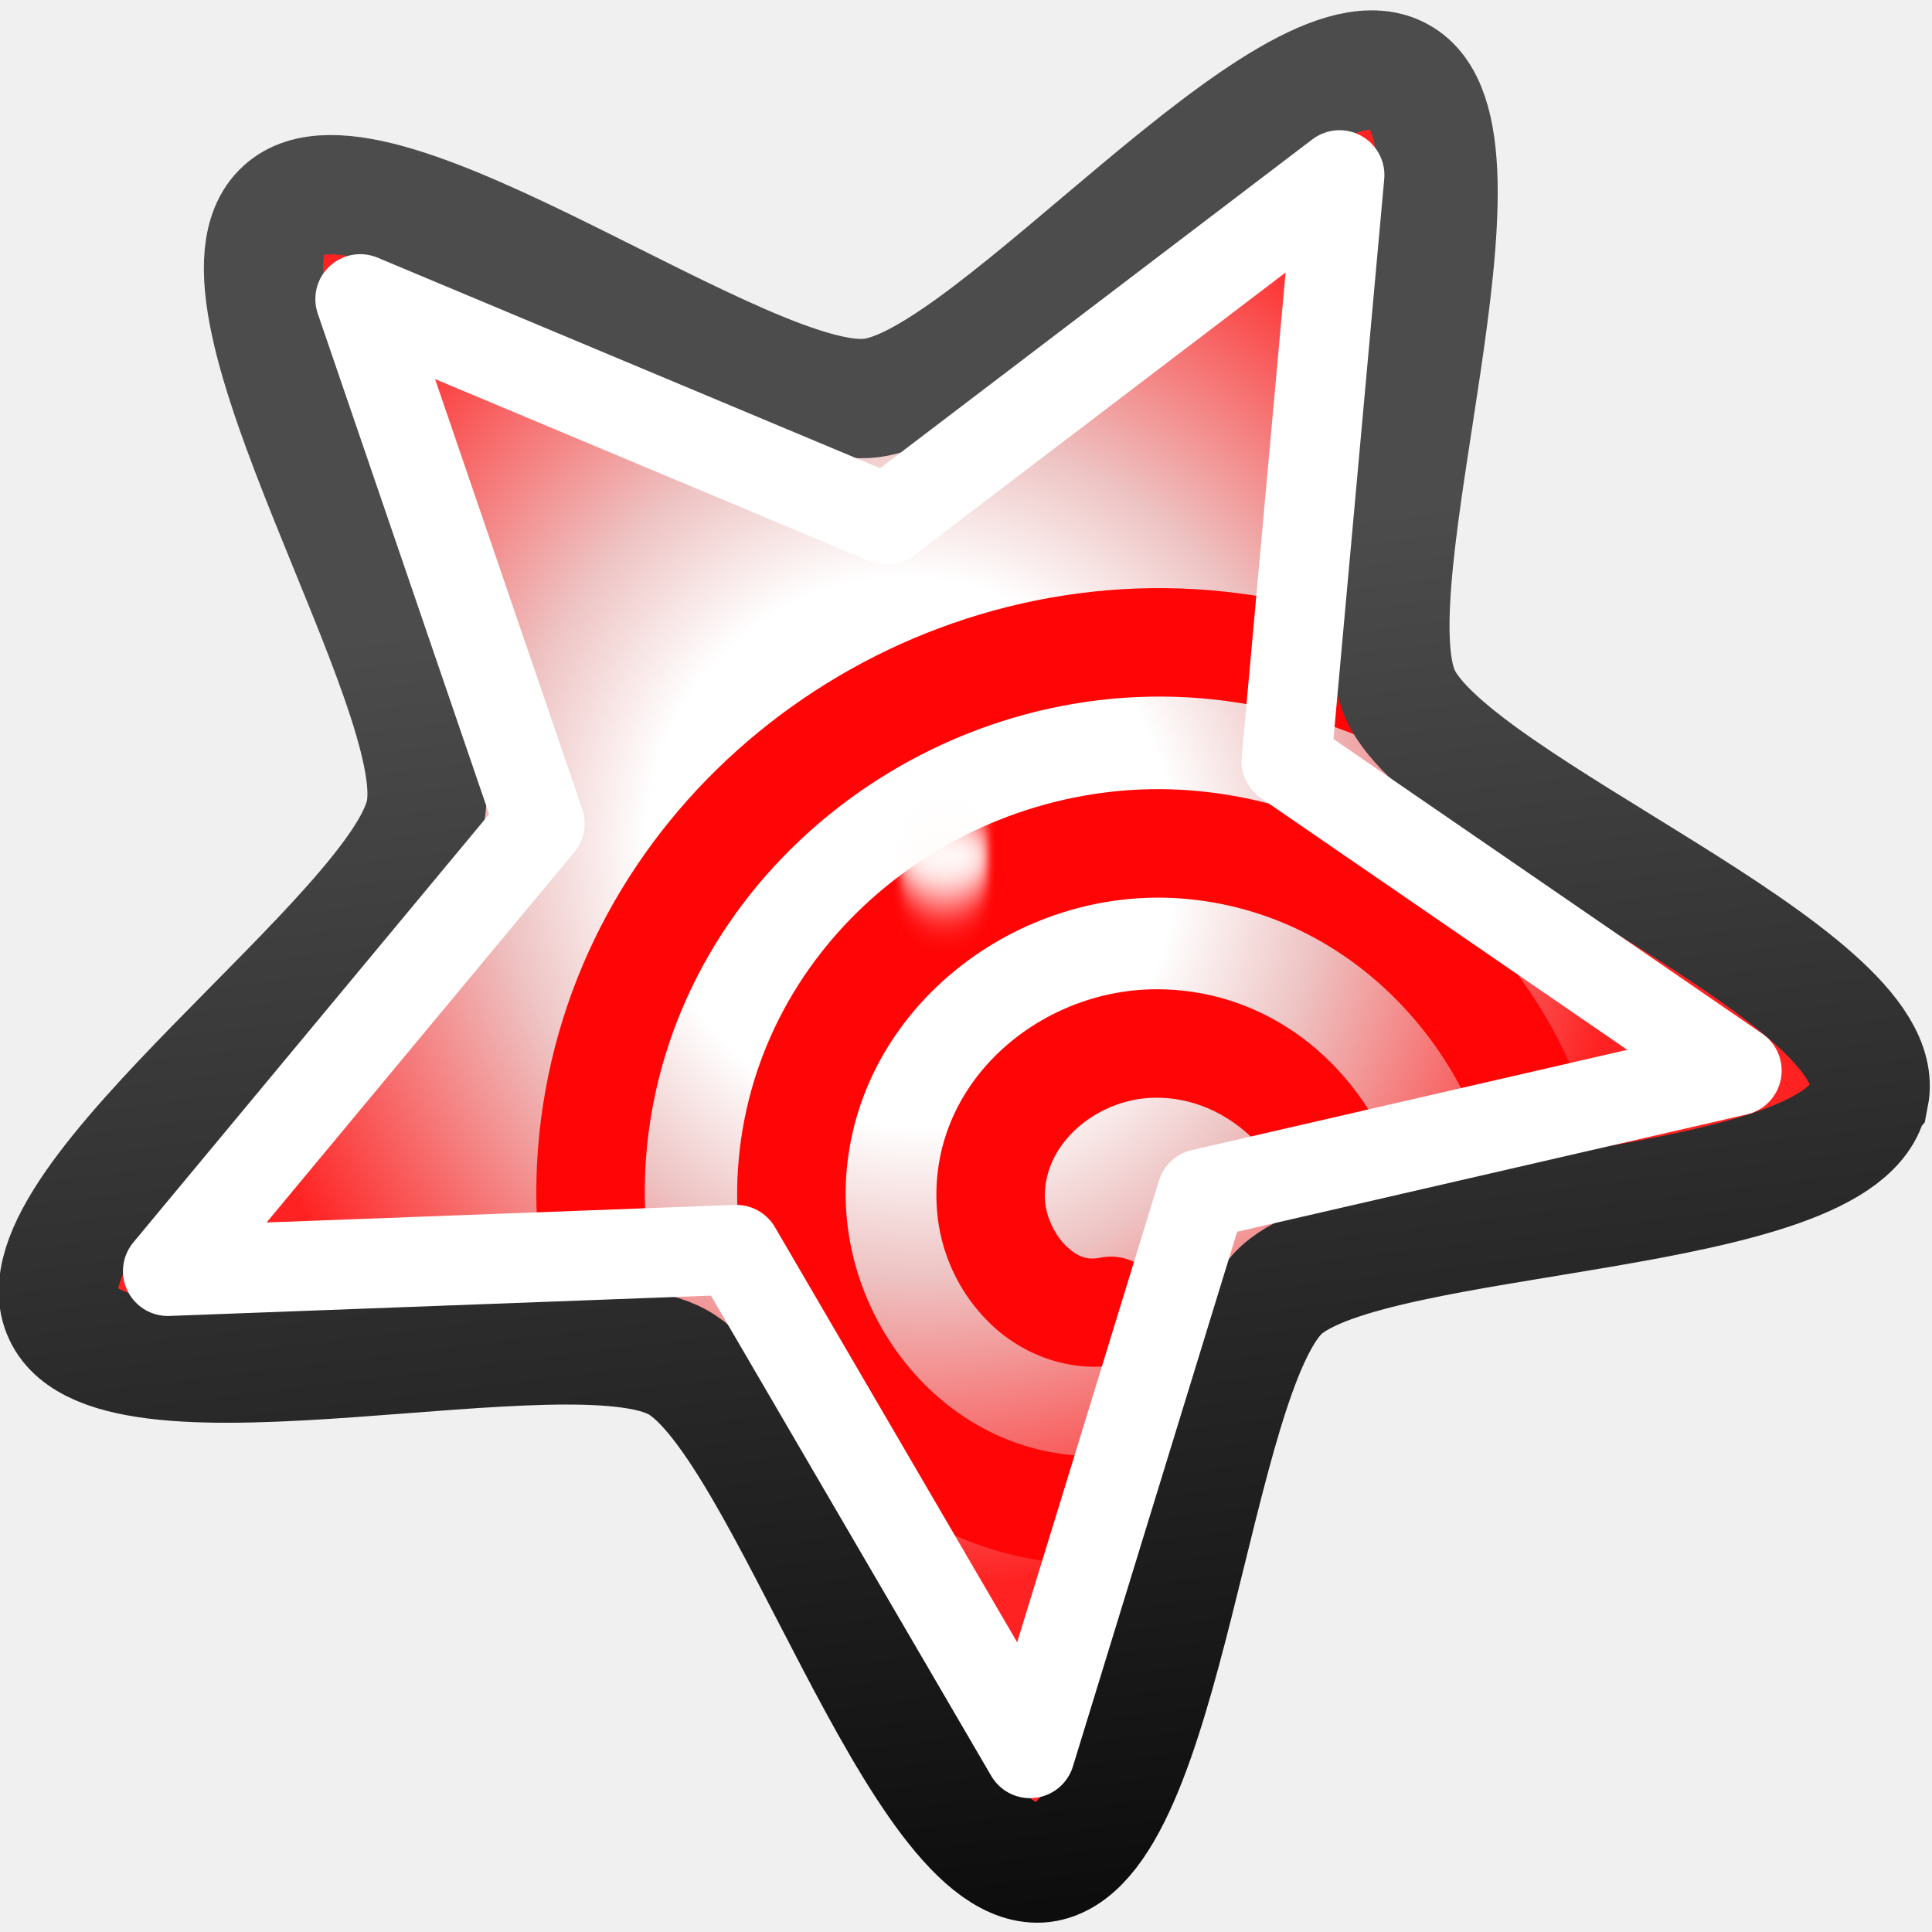
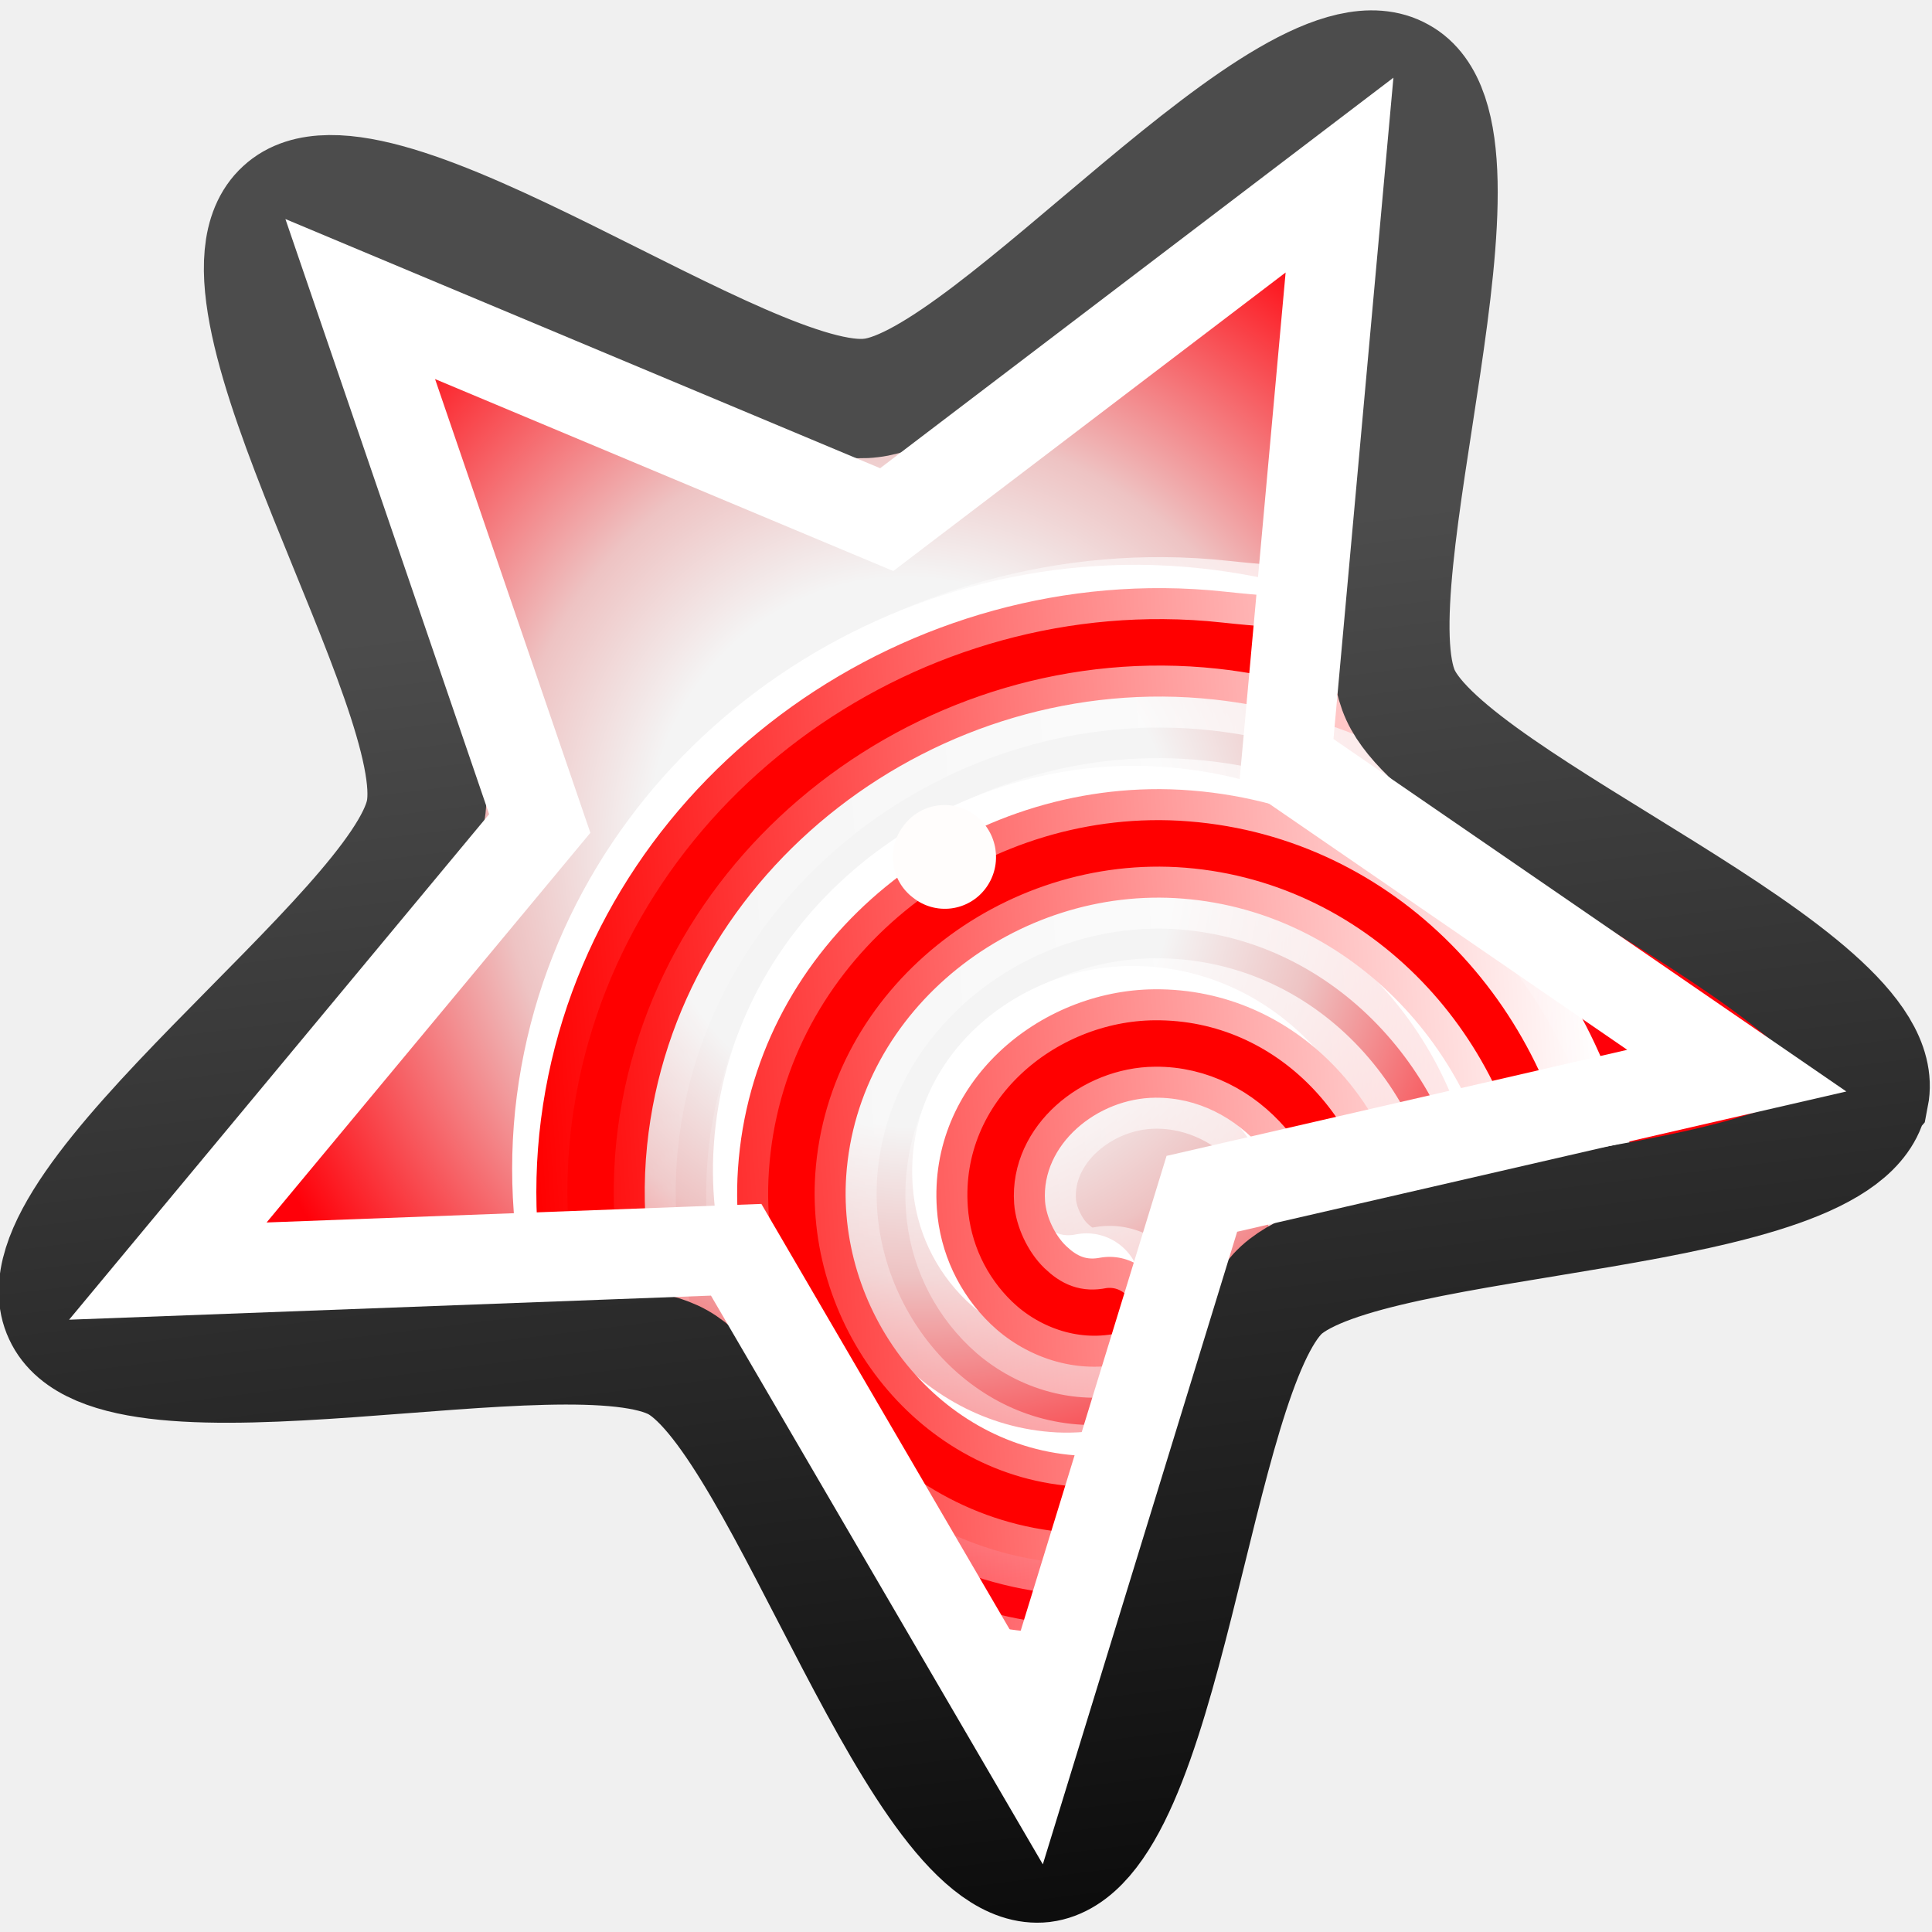
<svg xmlns="http://www.w3.org/2000/svg" xmlns:xlink="http://www.w3.org/1999/xlink" viewBox="0 0 48 48">
  <defs>
+     <linearGradient id="c">
+       <stop offset="0" stop-color="#fff" />
+       <stop offset="1" stop-color="#fff" stop-opacity="0" />
+     </linearGradient>
    <linearGradient id="a">
      <stop offset="0" stop-color="#4c4c4c" />
      <stop offset="1" stop-color="#0d0d0d" />
    </linearGradient>
    <linearGradient id="b">
-       <stop offset=".282" stop-color="#fff" />
+       <stop offset=".282" stop-color="#f4f4f4" />
      <stop offset=".436" stop-color="#eec3c3" />
-       <stop offset=".754" stop-color="#f22" />
+       <stop offset=".754" stop-color="#ff0009" />
    </linearGradient>
-     <linearGradient xlink:href="#a" id="d" x1="5.83" x2="12.91" y1="6.7" y2="13.2" gradientUnits="userSpaceOnUse" />
-     <radialGradient xlink:href="#b" id="c" cx="7.18" cy="8.2" r="6.59" fx="7.18" fy="8.2" gradientTransform="matrix(.9 .5558 -.5314 .8606 5.08 -2.85)" gradientUnits="userSpaceOnUse" />
-     <filter id="e" width="1.832" height="1.832" x="-.416" y="-.416" color-interpolation-filters="sRGB">
-       <feGaussianBlur stdDeviation=".13" />
+     <linearGradient xlink:href="#a" id="h" x1="5.83" x2="12.91" y1="6.7" y2="13.2" gradientUnits="userSpaceOnUse" />
+     <linearGradient xlink:href="#c" id="g" x1="-37.359" y1=".286" x2="-20.09" y2=".286" gradientUnits="userSpaceOnUse" />
+     <radialGradient xlink:href="#b" id="f" cx="7.18" cy="8.2" r="6.59" fx="7.18" fy="8.2" gradientTransform="matrix(.9 .5558 -.5314 .8606 5.08 -2.85)" gradientUnits="userSpaceOnUse" />
+     <filter id="i" width="1" height="1" x="0" y="0" color-interpolation-filters="sRGB">
+       <feGaussianBlur />
    </filter>
  </defs>
-   <path fill="url(#c)" fill-rule="evenodd" d="M13.51 5.1c.44.77-2.18 2.89-2.29 3.76-.1.88 1.95 3.55 1.36 4.2-.6.64-3.43-1.19-4.3-1.02-.86.17-2.76 2.95-3.56 2.58-.8-.36.07-3.62-.36-4.39C3.93 9.46.69 8.51.8 7.63c.1-.87 3.47-1.05 4.06-1.7.6-.64.51-4.01 1.38-4.18.86-.18 2.07 2.97 2.87 3.34.8.37 3.97-.76 4.4 0z" enable-background="accumulate" overflow="visible" style="marker:none" transform="matrix(2.647 2.2616 -2.267 2.6553 22.22 -16.85)" />
-   <path fill="#ff0505" fill-rule="evenodd" d="M-30.844 9.714c4.98.362 9.761-3.049 10.625-8.13a9.253 9.253 0 0 0-.128-3.705l-1.858-.147a7.524 7.524 0 0 1 .262 3.56c-.753 4.428-5.21 7.344-9.596 6.576a8.72 8.72 0 0 1-2.592-.896.875.875 0 0 0-1.184.36.875.875 0 0 0 .36 1.184c.973.519 2.025.883 3.113 1.074.332.058.666.1.998.124zm.435-3.222c3.359.153 6.563-2.196 7.028-5.673.423-3.16-1.73-6.335-5.016-6.72a5.272 5.272 0 0 0-2.09.183l-1.187 2.758A3.549 3.549 0 0 1-28.6-4.163c2.254.264 3.783 2.518 3.485 4.749-.36 2.69-3.052 4.5-5.713 4.11-2.735-.4-4.675-2.849-4.795-5.526l-1.736.257c.23 3.41 2.72 6.48 6.276 7 .225.033.45.055.674.065zm.137-3.225C-28.413 3.373-26.53 2-26.54-.038a2.845 2.845 0 0 0-.747-1.913c-.478-.524-1.238-.889-2.062-.779a.875.875 0 0 0-.75.981.875.875 0 0 0 .982.753c.218-.029.367.04.537.225.17.186.29.494.291.742.005.916-.947 1.604-1.883 1.55-1.37-.078-2.34-1.459-2.212-2.827l-1.762.26c.008 2.145 1.578 4.182 3.874 4.313zm6.592-8.185-1.752-3.478a8.67 8.67 0 0 0-2.191-.665 8.374 8.374 0 0 0-1.383-.108l-.772 1.798a6.638 6.638 0 0 1 1.871.037c1.708.28 3.168 1.175 4.227 2.416z" color="#000" style="-inkscape-stroke:none" transform="rotate(176.25 -9.294 16.038) scale(1.5403)" />
-   <path fill="none" stroke="url(#d)" stroke-width=".85" d="M13.51 5.1c.44.77-2.18 2.89-2.29 3.76-.1.88 1.95 3.55 1.36 4.2-.6.64-3.43-1.19-4.3-1.02-.86.17-2.76 2.95-3.56 2.58-.8-.36.07-3.62-.36-4.39C3.93 9.46.69 8.51.8 7.63c.1-.87 3.47-1.05 4.06-1.7.6-.64.51-4.01 1.38-4.18.86-.18 2.07 2.97 2.87 3.34.8.37 3.97-.76 4.4 0z" enable-background="accumulate" overflow="visible" style="marker:none" transform="matrix(2.647 2.2616 -2.267 2.6553 22.22 -16.85)" />
-   <path fill="none" stroke="#fff" stroke-linejoin="round" stroke-width="2.23" d="m43.15 26.6-13.29 3.06-4.27 13.9-7.3-12.51-14.12.53 9.24-11.12L8.95 7.43l13.08 5.48 11.25-8.56-1.32 14.56Z" enable-background="accumulate" overflow="visible" style="marker:none" />
-   <path fill="#fffdfc" fill-rule="evenodd" d="M8.5 7.99a.37.37 0 0 1-.38.37.37.37 0 0 1-.37-.37.37.37 0 0 1 .37-.38.37.37 0 0 1 .37.37" filter="url(#e)" transform="rotate(36.96 28.44 21) scale(3.0331)" />
+   <path fill="url(#f)" fill-rule="evenodd" d="M13.51 5.1c.44.77-2.18 2.89-2.29 3.76-.1.88 1.95 3.55 1.36 4.2-.6.64-3.43-1.19-4.3-1.02-.86.17-2.76 2.95-3.56 2.58-.8-.36.07-3.62-.36-4.39S.69 8.51.8 7.63c.1-.87 3.47-1.05 4.06-1.7.6-.64.51-4.01 1.38-4.18.86-.18 2.07 2.97 2.87 3.34s3.97-.76 4.4 0z" enable-background="accumulate" overflow="visible" style="marker:none" transform="matrix(2.647 2.2616 -2.267 2.6553 22.22 -16.85)" />
+   <path fill="#fff" fill-rule="evenodd" d="M28.308 14.033c-7.69-.055-14.695 5.67-15.511 13.566a14.3 14.3 0 0 0 .57 5.681l2.87.04a11.6 11.6 0 0 1-.761-5.446c.711-6.882 7.268-11.813 14.086-11.074a13.4 13.4 0 0 1 4.075 1.116 1.35 1.35 0 0 0 1.783-.673 1.35 1.35 0 0 0-.672-1.783 16.1 16.1 0 0 0-4.893-1.337 15 15 0 0 0-1.547-.09m-.344 4.996c-5.178.103-9.866 4.036-10.23 9.427-.332 4.9 3.297 9.563 8.386 9.823a8.1 8.1 0 0 0 3.194-.491l1.547-4.359a5.47 5.47 0 0 1-4.604 2.159c-3.49-.18-6.068-3.49-5.835-6.948.283-4.171 4.238-7.224 8.367-6.893 4.244.34 7.473 3.908 7.927 8.01l2.642-.57c-.697-5.218-4.833-9.685-10.351-10.126q-.525-.043-1.043-.032m.115 4.97c-2.868.025-5.624 2.325-5.404 5.456a4.38 4.38 0 0 0 1.341 2.865c.788.757 1.993 1.242 3.248.99a1.35 1.35 0 0 0 1.054-1.584 1.35 1.35 0 0 0-1.585-1.058c-.332.066-.568-.025-.848-.292a1.86 1.86 0 0 1-.522-1.111c-.1-1.407 1.294-2.56 2.738-2.572 2.113-.018 3.743 2.007 3.684 4.122l2.682-.577C34.24 26.942 31.621 23.97 28.08 24M18.77 37.244l3.043 5.169a13.4 13.4 0 0 0 3.435.801 13 13 0 0 0 2.136.027l1.006-2.841a10.2 10.2 0 0 1-2.88.131c-2.653-.258-4.987-1.487-6.74-3.287" color="#000" style="-inkscape-stroke:none" />
+   <path fill="red" fill-rule="evenodd" d="M-30.844 9.714c4.98.362 9.761-3.049 10.625-8.13a9.3 9.3 0 0 0-.128-3.705l-1.858-.147a7.5 7.5 0 0 1 .262 3.56c-.753 4.428-5.21 7.344-9.596 6.576a8.7 8.7 0 0 1-2.592-.896c-.426-.228-.4.143-.628.57s.103 1.15.53 1.377c.973.52 1.299.48 2.387.671q.499.088.998.124zm.435-3.222c3.359.153 6.563-2.196 7.028-5.673.423-3.16-1.73-6.335-5.016-6.72a5.3 5.3 0 0 0-2.09.183l-1.187 2.758A3.55 3.55 0 0 1-28.6-4.163c2.254.264 3.783 2.518 3.485 4.749-.36 2.69-3.052 4.5-5.713 4.11-2.735-.4-4.675-2.849-4.795-5.526l-1.736.257c.23 3.41 2.72 6.48 6.276 7q.338.05.674.065zm.137-3.225C-28.413 3.373-26.53 2-26.54-.038a2.85 2.85 0 0 0-.747-1.913c-.478-.524-1.238-.889-2.062-.779a.875.875 0 0 0 .232 1.734c.218-.029.367.04.537.225.17.186.29.494.291.742.005.916-.947 1.604-1.883 1.55-1.37-.078-2.34-1.459-2.212-2.827l-1.762.26c.008 2.145 1.578 4.182 3.874 4.313zm6.592-8.185-1.752-3.478a8.7 8.7 0 0 0-2.191-.665 8.4 8.4 0 0 0-1.383-.108l-.772 1.798a6.6 6.6 0 0 1 1.871.037c1.708.28 3.168 1.175 4.227 2.416z" color="#000" style="-inkscape-stroke:none" transform="rotate(176.25 -9.294 16.038)scale(1.5403)" stroke="url(#g)" />
+   <path fill="none" stroke="url(#h)" stroke-width=".85" d="M13.51 5.1c.44.77-2.18 2.89-2.29 3.76-.1.88 1.95 3.55 1.36 4.2-.6.64-3.43-1.19-4.3-1.02-.86.17-2.76 2.95-3.56 2.58-.8-.36.07-3.62-.36-4.39S.69 8.51.8 7.63c.1-.87 3.47-1.05 4.06-1.7.6-.64.51-4.01 1.38-4.18.86-.18 2.07 2.97 2.87 3.34s3.97-.76 4.4 0z" enable-background="accumulate" overflow="visible" style="marker:none" transform="matrix(2.647 2.2616 -2.267 2.6553 22.22 -16.85)" />
+   <path fill="none" stroke="#fff" stroke-width="2.23" d="m43.15 26.6-13.29 3.06-4.27 13.9-7.3-12.51-14.12.53 9.24-11.12L8.95 7.43l13.08 5.48 11.25-8.56-1.32 14.56Z" enable-background="accumulate" overflow="visible" style="marker:none" />
+   <path fill="#fffdfc" fill-rule="evenodd" d="M8.5 7.99a.37.37 0 0 1-.38.37.37.37 0 0 1-.37-.37.37.37 0 0 1 .37-.38.38.38 0 0 1 .38.371" filter="url(#i)" transform="rotate(36.96 34.605 17.856)scale(3.4182)" />
</svg>
